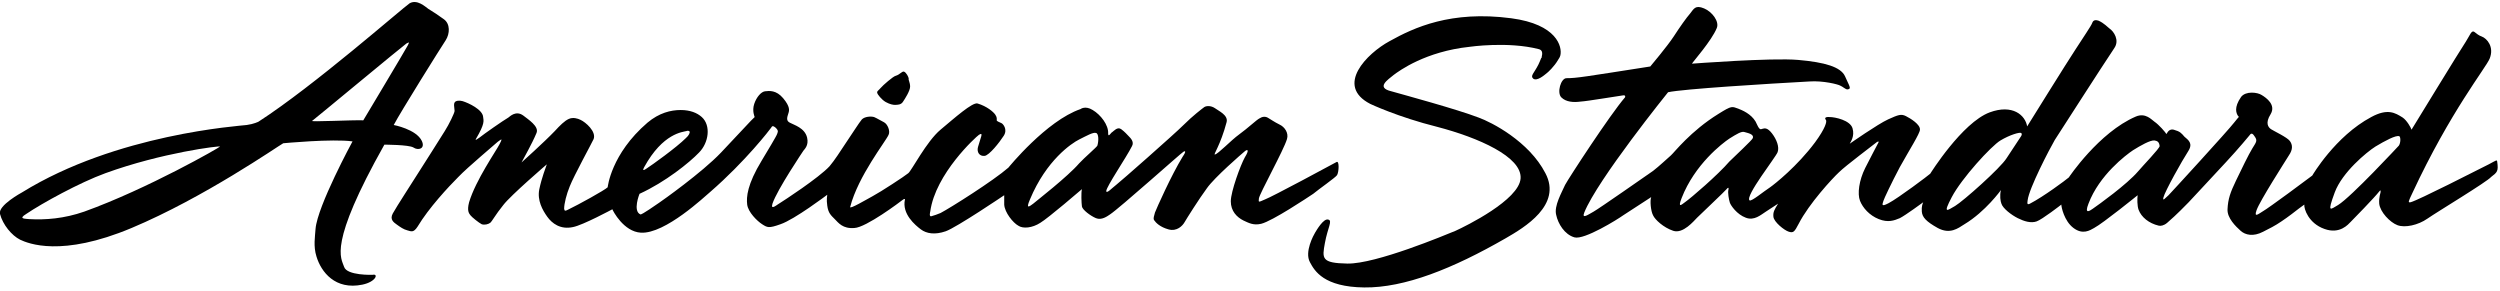
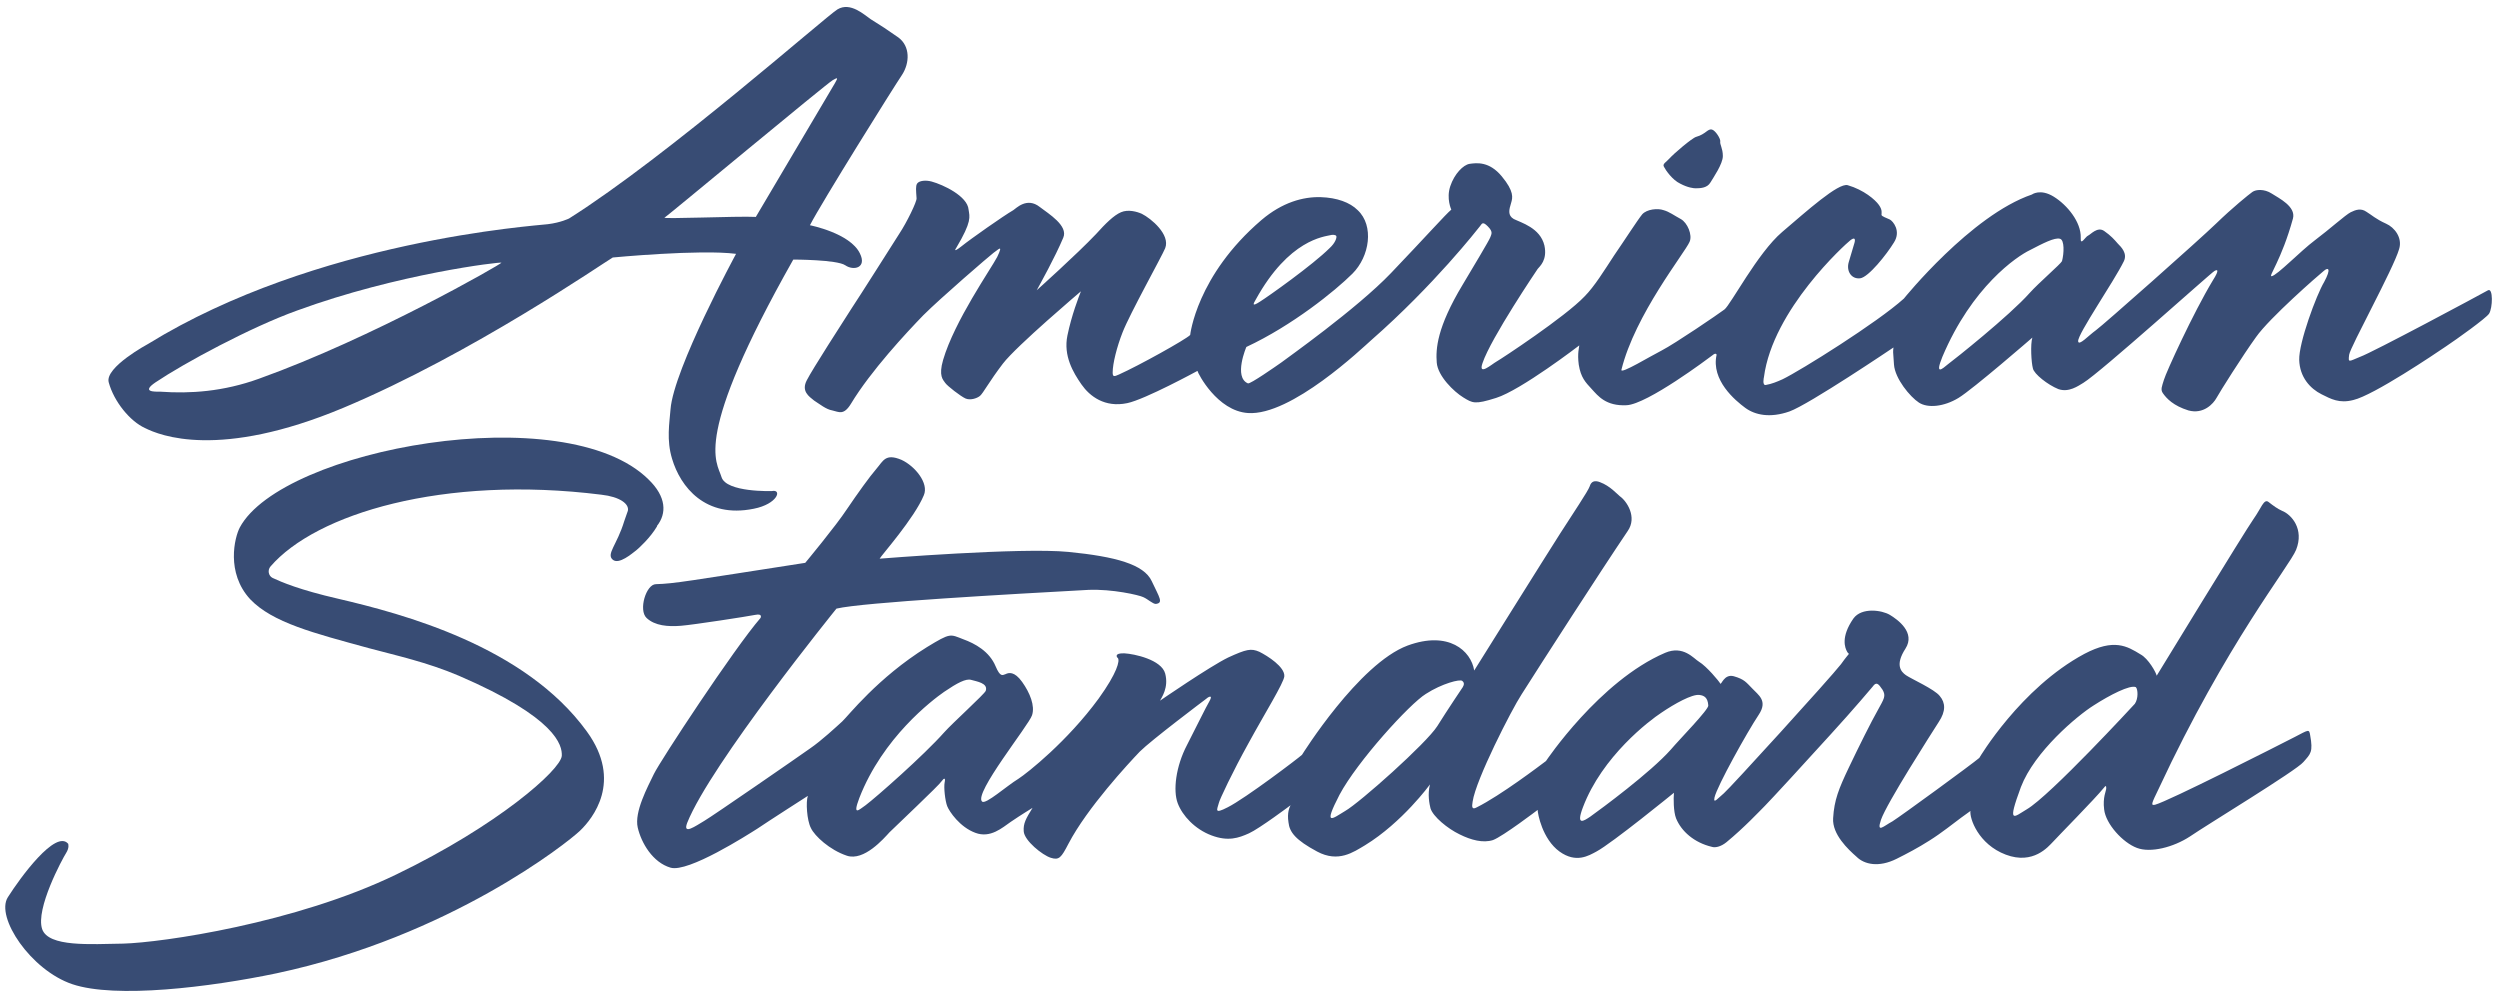
- <svg xmlns="http://www.w3.org/2000/svg" viewBox="0 0 534 62" id="AS-logo-horz">
-   <g fill="none" fill-rule="evenodd">
-     <path d="M86.8 9.3c-.6.3-20 16.4-20.1 16.5-.8.3 8.8-.2 10.9-.1 0 0 9.1-15.3 9.5-16 .4-.7.3-.7-.3-.4zM138.1 36c1-.6 6.4-4.4 8.4-6.5.6-.6.9-1.2.8-1.4-.1-.2-.5-.2-.7-.1-.7.2-5 .4-9 7.7-.2.4-.5 1 .5.3zM427.3 29.9c-2 1.2-8.3 8.1-10.4 12.1-2 3.9-.9 2.8.7 1.9 1.8-1 9.8-8.1 11-10.2 1.3-2 3.1-4.7 3.1-4.7.2-.3.2-.5 0-.7-.3-.2-2.5.4-4.4 1.6zM234.1 28.3c-.6-.2-2 .6-3.6 1.4-1.6.8-6.9 4.4-10.5 12.8-1 2.3 0 1.4.7.9.7-.5 7.4-5.8 9.8-8.6 1-1.2 3.8-3.5 3.9-3.8.3-.9.3-2.5-.3-2.7zM374.4 29.6c.3-.9-1.2-1.2-1.8-1.3-.6-.2-1.7.4-3.2 1.4-1.5 1-7.4 5.5-10.2 12.7-.9 2.3 0 1.4.7.9 1.3-.9 7-6 9.5-8.7 1.1-1.2 4.9-4.7 5-5zM460.2 30c-.9-.1-3 1.1-4.6 2.1-1.5 1-7.1 5.3-9.5 11.4-.9 2.3.2 1.6.9 1.1 1.3-.9 7.2-5.3 9.7-8 1-1.2 4.6-4.8 4.6-5.4-.1-1-.6-1.2-1.1-1.2zM512.4 29.2c-.7-.3-3.1 1-5.1 2.2-2 1.2-7.1 5.5-8.7 9.8-1.7 4.5-.9 3.6.7 2.7 2.8-1.7 13-12.7 13-12.7.5-.7.5-1.9.1-2z" />
-     <path d="M285.6 37.4c.4-.7.5-3.1-.1-2.8-.9.5-13.9 7.5-15.3 8-1.4.6-1.4.7-1.3-.2.1-1 5.3-10.3 6-12.7.4-1.3-.5-2.6-1.6-3.1-1.2-.6-1.7-1-2.4-1.4-.6-.4-1.3-.3-1.9.1-.6.3-2.5 2.1-4.3 3.4-1.8 1.3-4.5 4.2-5.2 4.3-.4.1 1.2-2 2.5-6.9.4-1.5-1.7-2.4-2.5-3-.9-.6-1.9-.5-2.3-.2-.4.3-2.4 1.8-4.4 3.8-2 2-13.6 12.2-14.4 12.8-.8.6-2.1 2-2.1 1.3 0-.9 4.3-7.2 5.5-9.6.5-.9-.3-1.7-.7-2.1-.4-.4-.8-.9-1.6-1.5s-1.6.4-1.9.6c-.3.1-.9 1.3-.9.3.1-1.8-1.6-4-3.3-5-1.6-1-2.6-.2-2.6-.2-7.3 2.5-15.4 12.5-15.4 12.5-3.2 2.8-12.4 8.6-14.5 9.7-.7.3-1.3.5-2 .7-.5.1-.2-1-.2-1 1.1-8.1 9.8-16 10.4-16.4.6-.4.6-.1.5.3-.1.4-.4 1.3-.7 2.3-.3 1.1.3 2 1.4 1.9 1-.1 3.2-2.9 4.1-4.3.9-1.4-.2-2.6-.5-2.7-.4-.2-1-.4-1-.6 0-.3.1-.6-.3-1.2s-1.8-1.8-3.8-2.4c-1.1-.3-4.9 3.1-7.9 5.6-3 2.5-6.2 8.8-6.9 9.3-.7.6-5.9 4-7.6 4.9-1.3.7-5 2.9-4.8 2.3 1.7-6.6 7.6-14 8.2-15.4.4-.8-.2-2.3-1-2.7-.8-.4-1.4-.8-2.1-1.1-.7-.2-2-.1-2.6.5-.6.7-2.1 3.1-3.4 5-1.2 1.8-2.4 3.7-3.5 5-2.3 2.5-10 7.5-10.5 7.8-.6.3-2.2 1.8-1.7.2 1-3 6.6-11.3 6.6-11.3.2-.3 1.2-1.1.8-2.8-.5-2.1-2.8-2.7-3.7-3.2-.8-.4-.6-1.1-.3-2 .2-.6.4-1.4-1.1-3.2-1.5-1.8-3-1.6-3.9-1.5-.8.1-1.8 1.2-2.3 2.7-.5 1.5.1 2.8.1 2.8-.6.5-3.1 3.3-7.2 7.6s-12.6 10.3-13.2 10.7c-.6.4-3.7 2.6-4 2.5-1.7-.7-.2-4.4-.2-4.4 5.5-2.5 10.7-6.7 12.7-8.8 2.1-2.1 2.6-5.8.6-7.6-1-.9-2.5-1.5-4.5-1.5-2.1 0-4.6.6-7.1 2.7-7.8 6.7-8.5 13.8-8.5 13.8-.6.6-6.2 3.7-8.5 4.8-.6.3-.7.3-.8-.2 0-1.1.5-3.1 1.2-4.8.9-2.3 4.7-9.2 5.1-10.1.6-1.6-1.7-3.6-2.8-4.1-.6-.3-1.6-.6-2.5-.2-.9.4-1.9 1.4-3 2.6-2.3 2.4-7.1 6.7-7.1 6.7.4-.8 2.2-3.9 3.2-6.3.6-1.4-1.8-2.9-2.8-3.7-1.6-1.2-2.9.2-3.2.4-1.2.7-5.2 3.5-6.2 4.3-1.2.9-.7.2-.7.2 1.9-3.2 1.6-3.8 1.5-4.6-.1-1.6-3.1-3-4.4-3.4-.7-.2-1.5-.1-1.7.3-.2.3-.1.8 0 1.8 0 .4-1.2 2.9-2.1 4.3-.9 1.4-4.7 7.5-5.7 9-1 1.6-4.7 7.3-5.4 8.6-.7 1.3.2 1.9.9 2.4s1.4 1 2.2 1.2c.8.2 1.3.6 2.2-.8 2.4-4 6.6-8.5 8.7-10.6 2-2.1 8-7.1 8.4-7.5.5-.3 1.3-1.2.4.5-.7 1.4-5.1 7.7-6.5 12.4-.5 1.9 0 2.4.3 2.8.3.4 1.8 1.6 2.4 1.9.6.2 1.4 0 1.8-.3.4-.3 1.1-1.7 2.8-3.8 1.6-2.1 9.3-8.7 9.3-8.7-.2.6-1.1 2.9-1.6 5.3s.7 4.5 1.7 5.9c1 1.4 2.8 2.8 5.5 2.2 2.1-.4 8.4-3.8 8.4-3.8.1.3 2.4 4.8 6.1 5 5.2.3 13.7-7.8 14.8-8.7 7.6-6.6 12.8-13.4 13-13.7.2-.3.3-.6 1 0 .7.7.4.9.3 1.3-.1.4-2.1 3.7-3.3 5.7-3.1 5.1-3.3 7.8-3.1 9.4.2 1.6 2.1 3.5 3.2 4.2 1.1.7 1.4.9 3.9 0 3-1 10-6.3 10-6.3 0 .2-.2 1 0 2.3.2 1.6.8 2.1 1.6 2.9.8.8 1.7 2.1 4.2 1.9 2.5-.1 9.8-5.6 10.3-6 .5-.4.5-.1.5-.1-.7 3.1 2.2 5.5 3.4 6.4 1.2.9 3 1.2 5.3.4 2.3-.8 12.5-7.7 12.5-7.7v2c.1 1.7 1.9 3.9 3 4.5 1 .7 3 .5 4.7-.6 1.7-1 8.9-7.2 8.9-7.2-.2.8-.1 3 0 3.7.1.7 1.8 2 3 2.5s2.4-.4 3-.8c2-1.3 15.4-13.3 15.7-13.4.3-.2.7-.2-.2 1.1-2.4 3.9-5.6 11.1-5.9 11.9-.2.8-.4 1.2-.2 1.6.4.6 1.3 1.5 3.1 2s3-.8 3.4-1.5c.4-.7 3.1-5 4.8-7.3 1.6-2.3 7.5-7.4 8.1-7.9.6-.5 1-.3 0 1.3-.9 1.6-3 7.3-3 9.4 0 2.1 1.3 3.4 2.7 4.1 1.1.5 2.1 1.1 3.8.7 2.4-.6 9.9-5.6 11.1-6.4 1.2-1 4.8-3.5 5.1-4zm-148-1.7c4-7.3 8.3-7.5 9-7.7.2-.1.6-.1.7.1.1.2-.1.8-.8 1.4-2 2-7.3 5.8-8.4 6.5-1 .7-.7.1-.5-.3zm96.8-4.6c-.1.3-2.8 2.6-3.9 3.8-2.4 2.8-9.1 8-9.8 8.6-.7.5-1.7 1.4-.7-.9 3.5-8.4 8.9-12 10.5-12.8 1.6-.8 3-1.6 3.6-1.4.6.1.6 1.7.3 2.7z" fill="currentColor" fill-rule="nonzero" />
-     <path d="M189.2 21.8c.9.5 1.6.6 1.9.6.6 0 1.4 0 1.8-.7.4-.6 1.5-2.3 1.5-3.2 0-.9-.4-1.4-.3-1.7 0-.3-.5-1.3-1-1.5-.5-.1-.8.6-1.8.9-.5.1-2.7 2-3.2 2.6-.4.5-.9.7-.7 1.1 0 .2.9 1.4 1.8 1.9zM88.3 31.5c1 .7 2.6.3 1.8-1.4-1.2-2.5-6-3.4-6-3.4C85.5 24 94.2 10.1 95.2 8.6c.9-1.4 1-3.5-.4-4.5s-2-1.4-3.3-2.2c-.7-.5-2.4-2.1-4-1.2C86 1.7 67 18.4 55.2 26c0 0-1 .5-2.5.7-1.5.2-27.8 1.9-48 14.4 0 0-5.2 2.8-4.7 4.6.6 2.3 2.5 4.6 4.3 5.5 1.7.8 8.8 3.8 23.8-2.5 15.5-6.5 31.3-17.5 32.4-18.1 0 0 10.5-1 14.8-.4 0 0-7.5 13.8-7.9 18.7-.1 1.6-.5 3.7.2 5.9 1 3.3 4 7.2 9.8 6 2.9-.6 3.5-2.4 2.2-2.1 0 0-5.5.2-6.1-1.7-.6-1.9-3.5-4.6 8.6-26.1 0 0 5.2 0 6.2.6zM18 45.2c-4.3 1.5-8.3 1.8-11.8 1.6-.8-.1-2.4 0-.6-1.1C9 43.4 17 39 22.5 37 34.6 32.6 47 31.1 47 31.3c.1.1-15.4 9-29 13.9zm48.7-19.4c.2-.1 19.6-16.2 20.1-16.5.6-.3.7-.4.3.4-.4.8-9.5 16-9.5 16-2.1-.1-11.8.4-10.9.1zM315.8 25.1c-4.7-1.8-15.8-4.8-18.6-5.6-3.4-.8-.7-2.5.5-3.5 1.2-.9 6.8-5 16.2-6 0 0 8.2-1.2 14.8.5.8.2.8.9.6 1.7 0 .1 0 .2-.1.2-.2.5-.4 1-.6 1.4-.9 1.8-1.8 2.4-1.1 3 .8.6 2.3-.7 2.8-1.1.3-.2 1.7-1.5 2.5-2.9.2-.3.4-.6.5-1 .4-1.8-.7-6.6-10.5-7.9-12.9-1.7-20.8 2-26 4.9-4.8 2.6-11.7 9.5-4.1 13.4 0 0 5.9 2.8 14.3 4.9 8.8 2.3 18.1 6.4 17.8 11-.3 4.6-11.7 10.2-13.9 11.2-2.2.9-17 7.1-23.1 7-5.6-.1-5.4-1.1-4.8-4.4.6-3.3 1.7-4.8.7-5-1-.3-2.5 2.3-2.8 2.8-.3.5-2.3 4.1-1.1 6.3 1 1.9 3 5.3 11.6 5.4 8.6.1 18.9-4 30.2-10.5 4-2.3 12.1-7.1 8.5-13.9-3.5-6.8-11.5-10.9-14.3-11.9z" fill="currentColor" fill-rule="nonzero" />
-     <path d="M533.4 34.5c-.1-.4-.1-.3-1.8.6-2.2 1.1-15.1 7.7-16.7 8.1-.6.1-.5-.1.4-2 8.1-17.4 15.7-26.7 16.5-28.7 1-2.5-.6-4.3-1.7-4.7-.6-.2-1.1-.6-1.6-1-.6-.4-.9.7-1.8 2.1-.9 1.3-11.6 18.8-11.6 18.8-.1-.4-1-2-1.9-2.6-1.6-1-3.2-2-6.7-.1-7.7 4.1-12.6 12.5-12.6 12.5-.9.7-9.4 7-10.5 7.6-1 .6-2 1.5-1.4-.2.7-2 6.1-10.4 6.9-11.7.9-1.3.8-2.3.2-3.1-.6-.8-3.4-2.1-4-2.5-.6-.4-1.3-1.3-.1-3.2 1.2-2-.9-3.5-1.9-4.1-.9-.6-3.4-.9-4.4.4-1.6 2.3-1 3.5-.7 4 .3.5.5-.2-.8 1.5s-13.4 14.9-14 15.5c-.7.6-1.3 1.4-1.1.5.3-1.3 4-7.9 5.3-9.9 1.1-1.7 0-2.4-.8-3.1-.7-.8-.9-1.1-2.3-1.5-1.2-.3-1.5 1.1-1.6.9-.1-.3-1.6-2-2.5-2.6-.6-.4-1.9-2-4-1.1-7.9 3.4-14.3 13-14.3 13-.7.6-5.4 4.1-8.3 5.6-.6.3-.6 0-.5-.7.3-2.6 4.7-11 5.8-12.9 2.4-3.7 9.5-14.8 12.7-19.6 1.2-1.7-.1-3.6-1-4.2-.3-.2-1.2-1.2-2.4-1.7-.6-.2-1.1-.1-1.3.5-.2.6-2 3.2-3.6 5.7C441.7 13 433 27 433 27c-.4-2.4-3.1-4.8-8-3-5.9 2.2-12.7 13.1-12.7 13.1-.3.3-6.8 5.2-8.9 6.3-1.7.9-1.3.2-1.1-.5.1-.4 1.7-3.8 3.5-7.2 2-3.6 4.3-7.2 4.3-8 .1-1.1-2-2.4-3-2.9s-1.6-.3-3.8.7c-2.2 1-8.2 5.2-8.2 5.2.2-.4 1.1-1.6.6-3.3-.5-1.7-3.7-2.4-4.9-2.4-1.3-.1-.9.5-.8.6.3.3-.1 1.8-2.3 4.8-3.8 5.1-8.6 8.9-9.6 9.6-1.4.9-4 3.1-4.4 2.8-1-.9 5.6-9.2 6-10.3.4-1.1-.2-2.7-1.2-4-1-1.3-1.6-1.1-2-1-.4.1-.6.4-1.2-.9-.7-1.8-2.5-2.8-3.8-3.3-1.6-.6-1.5-.8-4.4 1-6 3.7-9.5 8.3-10.2 8.9-.7.6-2.5 2.3-3.8 3.3-1.3.9-11.6 8.1-12.7 8.7-1.1.6-2.6 1.7-2 .2 2.8-7 17.9-25.7 17.9-25.7 3.2-.7 21.1-1.8 30.2-2.3 2.9-.2 6.1.6 6.6.9.5.2 1.1.8 1.5.8 1-.1.4-.7-.5-2.8-.9-2-4.3-3-10-3.5s-22.7.8-22.7.8c.2-.4 4.2-4.9 5.3-7.6.6-1.4-1-3.5-2.7-4.2-1.9-.8-2.2.1-3 1.1-.8.9-2.2 2.9-3.5 4.9-1.3 2-5 6.4-5 6.4-14.1 2.2-15.7 2.5-17.9 2.5-1.2 0-2.1 3.1-1.1 4.1 1 1 2.6 1.1 4.1.9 1.6-.1 8-1.2 8.9-1.3.9-.2.6.4.6.4-3.2 3.7-12 17.2-12.8 18.7-.7 1.6-2.4 4.5-1.9 6.4.4 1.9 1.8 4.2 3.9 4.8 2.1.6 9.3-3.9 10.4-4.7 1.2-.8 6-3.9 6-3.9-.3.7-.1 3 .4 3.9.4.9 2.2 2.6 4.3 3.3 2.1.7 4.4-2.1 5.1-2.8.7-.7 6-5.7 6.3-6.1.3-.4.5-.4.4.1-.2.6.1 2.2.3 2.8.2.6 1.5 2.5 3.4 3.2 1.8.7 3.2-.6 4.3-1.3 1.2-.8 2.6-1.7 2.6-1.7-.8 1.3-1.1 1.8-1 2.8.1 1.1 2.3 2.9 3.3 3.2 1 .3 1.2 0 2.1-1.7 2.2-4.3 7.2-9.7 8.6-11 1.4-1.4 7.7-6.1 7.9-6.3.2-.2.9-.6.4.2-.5.9-1.4 2.7-2.7 5.2-1.3 2.6-1.7 5.5-1.1 7 .6 1.5 2 3.1 4 3.9 2 .8 3.3.3 4.5-.2 1.2-.6 5-3.4 5-3.4-.1.2-.4.9-.3 2 .1 1.2.9 2.1 3.4 3.5 2.6 1.4 4.3.1 5.7-.8 4.5-2.7 7.8-7.3 7.8-7.3-.3 1.2-.1 2.4.1 2.9.3 1 2.1 2.4 3.5 3.1 1.4.7 2.8 1.1 4 .7 1.2-.4 5.3-3.6 5.3-3.6 0 .5.6 3.5 2.6 5s3.5.5 4.4 0c1.9-1 9.3-7 9.3-7-.1.7-.1 2.3.2 3.1.6 1.6 2.2 2.9 4.3 3.4.4.1 1.1 0 1.8-.6 2.1-1.8 3.9-3.7 4.6-4.4.6-.6 5-5.4 8-8.6 2.7-2.9 5-5.7 5-5.7.4-.6.7-.4 1.2.4s.2 1.1-.6 2.4c-.8 1.3-2.3 4.4-3.5 6.9-1.2 2.5-1.7 3.9-1.8 6.1-.1 1.9 1.8 3.7 2.8 4.6 1 .9 2.7 1.3 4.8.2 1.2-.6 2.6-1.3 3.9-2.2 1.5-1 2.9-2.1 3.8-2.8.7-.5 1.1-.8 1.1-.8-.1.9.9 4 4.3 5.2 3.3 1.2 5.1-1 5.6-1.5s5.1-5.2 6.1-6.5c.3-.4.3-.2.3.1 0 .2-.4 1.1-.3 2.5.2 1.8 2.3 4 3.9 4.6 1.6.6 4.4 0 6.4-1.4s12.8-7.9 13.6-8.9c1.3-1 1.6-1.2 1.3-3.3zm-164 0c-2.4 2.8-8.2 7.8-9.5 8.7-.7.5-1.6 1.4-.7-.9 2.8-7.2 8.7-11.7 10.2-12.7 1.6-1 2.6-1.6 3.2-1.4.6.2 2.1.4 1.8 1.3-.1.4-3.9 3.9-5 5zm62.3-5.4s-1.8 2.7-3.1 4.7c-1.3 2.1-9.3 9.2-11 10.2-1.6.9-2.7 1.9-.7-1.9 2.1-4 8.4-10.9 10.4-12.1 2-1.2 4.1-1.8 4.4-1.6.2.1.2.4 0 .7zm25 7.5c-2.4 2.8-8.4 7.1-9.7 8-.7.5-1.8 1.2-.9-1.1 2.3-6.1 8-10.4 9.5-11.4 1.6-1 3.7-2.2 4.6-2.1.6.1 1 .3 1.1 1.2 0 .5-3.6 4.2-4.6 5.4zm55.7-5.5s-10.2 11-13 12.7c-1.6.9-2.4 1.9-.7-2.7 1.6-4.3 6.8-8.6 8.7-9.8 2-1.2 4.4-2.5 5.1-2.2.3.2.3 1.4-.1 2z" fill="currentColor" fill-rule="nonzero" />
-   </g>
+ <svg xmlns="http://www.w3.org/2000/svg" version="1.1" id="Layer_1" x="0px" y="0px" viewBox="0 0 480.6 192" style="enable-background:new 0 0 480.6 192;" xml:space="preserve">
+   <style type="text/css">
+ 	.st0{fill:#384C74;}
+ </style>
+   <path class="st0" d="M478.3,55.8c-1.4,0.8-22.3,12-24.6,12.8c-2.2,0.9-2.3,1.2-2.1-0.4c0.2-1.5,8.5-16.5,9.6-20.3  c0.7-2.2-0.9-4.2-2.5-4.9c-2-0.9-2.8-1.7-3.8-2.3c-1-0.7-2-0.4-3,0.1c-1,0.5-4.1,3.3-6.9,5.4c-2.8,2.1-7.2,6.7-8.3,6.9  c-0.7,0.1,1.9-3.1,4.1-11.1c0.6-2.3-2.7-3.9-4.1-4.8c-1.4-0.9-3-0.8-3.7-0.3c-0.7,0.5-3.8,3-7,6.1c-3.2,3.1-21.7,19.5-23.1,20.5  c-1.4,1-3.3,3.1-3.4,2.1c-0.1-1.4,6.9-11.5,8.8-15.4c0.7-1.5-0.5-2.7-1.2-3.4c-0.6-0.7-1.3-1.5-2.6-2.4c-1.3-0.9-2.6,0.7-3.1,0.9  c-0.5,0.2-1.5,2.1-1.4,0.4c0.1-3-2.6-6.3-5.2-7.9c-2.6-1.6-4.2-0.4-4.2-0.4c-11.7,4-24.6,20-24.6,20c-5.1,4.6-19.8,13.8-23.3,15.5  c-1.1,0.5-2.1,0.9-3.2,1.1c-0.8,0.2-0.4-1.5-0.4-1.5c1.7-13,15.7-25.6,16.6-26.3c0.9-0.7,1-0.2,0.8,0.5c-0.2,0.7-0.6,2-1.1,3.7  c-0.5,1.7,0.5,3.3,2.2,3.1c1.6-0.2,5.1-4.6,6.5-6.9c1.4-2.2-0.2-4.1-0.8-4.4c-0.6-0.3-1.6-0.6-1.6-0.9c0-0.4,0.2-0.9-0.5-1.9  c-0.7-1-2.9-2.9-6-3.8c-1.8-0.5-7.9,5-12.6,9c-4.7,4-9.9,14-11.1,14.9c-1.2,0.9-9.4,6.5-12.1,7.9c-2,1-7.9,4.6-7.7,3.7  c2.6-10.6,12.2-22.5,13.1-24.6c0.6-1.3-0.4-3.7-1.7-4.4c-1.3-0.7-2.2-1.4-3.3-1.7c-1.1-0.4-3.2-0.2-4.1,0.8c-0.9,1.1-3.4,5-5.4,7.9  c-1.9,2.9-3.8,6-5.7,7.9c-3.7,3.9-16,12-16.9,12.5c-0.9,0.5-3.6,2.9-2.7,0.3c1.6-4.8,10.6-18.1,10.6-18.1c0.4-0.5,1.9-1.7,1.3-4.5  c-0.8-3.4-4.5-4.4-5.9-5.1c-1.2-0.7-0.9-1.8-0.5-3.1c0.3-1,0.6-2.2-1.8-5.1c-2.4-2.9-4.8-2.6-6.2-2.4c-1.2,0.2-2.9,1.9-3.7,4.3  c-0.8,2.4,0.2,4.5,0.2,4.5c-1,0.8-5,5.3-11.6,12.2c-6.6,6.9-20.2,16.5-21.1,17.2c-1,0.7-6,4.2-6.4,4c-2.8-1.2-0.3-7-0.3-7  c8.8-4.1,17.1-10.8,20.4-14.1c3.3-3.3,4.2-9.2,1-12.2c-1.5-1.5-4-2.4-7.1-2.5c-3.4-0.1-7.4,1-11.4,4.4  c-12.5,10.7-13.7,22.1-13.7,22.1c-0.9,0.9-9.9,5.9-13.7,7.6c-0.9,0.4-1.2,0.5-1.2-0.4c0-1.7,0.8-4.9,1.9-7.7  c1.4-3.6,7.6-14.7,8.2-16.2c1-2.6-2.7-5.7-4.5-6.6c-0.9-0.4-2.6-0.9-4-0.3c-1.4,0.6-3,2.2-4.8,4.2c-3.7,3.9-11.4,10.8-11.4,10.8  c0.7-1.3,3.5-6.3,5.1-10.1c1-2.3-2.8-4.6-4.5-5.9c-2.5-2-4.6,0.3-5.1,0.6c-1.9,1.1-8.3,5.6-9.9,6.9c-1.9,1.5-1.1,0.4-1.1,0.4  c3.1-5.2,2.6-6,2.4-7.4c-0.2-2.6-4.9-4.8-7.1-5.4c-1.1-0.3-2.4-0.2-2.8,0.4c-0.3,0.5-0.2,1.3-0.1,2.8c0.1,0.6-1.9,4.7-3.3,6.8  c-1.4,2.2-7.6,12-9.2,14.4c-1.6,2.5-7.6,11.8-8.6,13.8c-1.1,2.1,0.4,3.1,1.4,3.9c1.1,0.7,2.3,1.7,3.5,1.9c1.3,0.3,2.2,1,3.6-1.3  c3.8-6.3,10.7-13.7,13.9-17c3.3-3.3,12.7-11.4,13.5-12c0.8-0.5,2-1.9,0.7,0.8c-1.2,2.3-8.2,12.3-10.4,19.8c-0.9,3.1,0,3.8,0.4,4.4  c0.4,0.6,3,2.6,3.9,3c0.9,0.4,2.2,0,2.8-0.5c0.6-0.5,1.8-2.8,4.4-6.2c2.6-3.4,15-13.9,15-13.9c-0.4,1-1.8,4.6-2.6,8.5  c-0.8,3.9,1.1,7.1,2.7,9.4c1.6,2.3,4.5,4.5,8.8,3.6c3.4-0.7,13.5-6.2,13.5-6.2c0.1,0.5,3.8,7.7,9.7,8.1c8.3,0.6,22-12.5,23.7-14  c12.1-10.6,20.5-21.4,20.9-21.9c0.4-0.5,0.5-1,1.5,0c1.1,1.1,0.7,1.5,0.5,2.1c-0.2,0.6-3.4,5.9-5.3,9.1c-5,8.3-5.2,12.4-5,15  c0.2,2.6,3.3,5.6,5.1,6.7c1.8,1.1,2.2,1.4,6.3,0.1c4.8-1.5,16-10.1,16-10.1c0,0.3-0.4,1.5-0.1,3.7c0.4,2.5,1.3,3.4,2.5,4.7  c1.2,1.3,2.7,3.3,6.7,3.1c4-0.2,15.7-9,16.5-9.6c0.7-0.6,0.8-0.1,0.8-0.1c-1.1,4.9,3.6,8.8,5.5,10.2c1.9,1.4,4.8,2,8.5,0.7  c3.7-1.3,20-12.3,20-12.3c-0.1,1-0.1,0.4,0.1,3.3c0.2,2.7,3.1,6.2,4.8,7.3c1.7,1.1,4.8,0.8,7.6-0.9c2.8-1.7,14.2-11.6,14.2-11.6  c-0.4,1.3-0.2,4.8,0.1,5.9c0.2,1.1,2.9,3.2,4.9,4c2,0.7,3.8-0.6,4.8-1.2c3.3-2,24.6-21.2,25.2-21.5c0.5-0.3,1.1-0.4-0.3,1.8  c-3.8,6.3-9,17.7-9.4,19.1c-0.4,1.3-0.7,1.9-0.2,2.6c0.7,1,2,2.4,4.9,3.3c2.9,0.8,4.8-1.3,5.4-2.4c0.6-1.1,5-8.1,7.6-11.7  c2.6-3.7,12-11.9,13-12.7c0.9-0.8,1.5-0.5,0.1,2.1c-1.5,2.5-4.9,11.7-4.8,15c0.1,3.3,2.1,5.5,4.3,6.6c1.8,0.9,3.4,1.8,6.1,1.1  c3.9-0.9,15.9-9,17.8-10.3c2.1-1.4,7.7-5.4,8.3-6.3C479.2,59.2,479.3,55.3,478.3,55.8 M241.4,57.6c6.4-11.6,13.2-12.1,14.4-12.4  c0.3-0.1,1-0.1,1.1,0.2c0.1,0.3-0.2,1.3-1.3,2.3c-3.2,3.2-11.8,9.3-13.4,10.3C240.5,59.1,241,58.3,241.4,57.6 M396.4,50.2  c-0.2,0.5-4.5,4.2-6.2,6.1c-3.9,4.4-14.6,12.9-15.7,13.7c-1.1,0.9-2.6,2.3-1.1-1.4c5.7-13.5,14.3-19.3,16.8-20.5  c2.5-1.3,4.8-2.5,5.8-2.2C396.9,46.1,396.8,48.7,396.4,50.2" />
+   <path class="st0" d="M323,35.3c1.5,0.8,2.6,0.9,3,0.9c1,0,2.2-0.1,2.8-1.1c0.6-1,2.4-3.6,2.4-5.1s-0.6-2.2-0.5-2.8  c0.1-0.5-0.9-2.1-1.6-2.3c-0.8-0.2-1.2,0.9-3,1.4c-0.8,0.2-4.4,3.3-5.1,4.1c-0.7,0.8-1.5,1.1-1.1,1.7  C320.2,32.7,321.5,34.6,323,35.3" />
+   <path class="st0" d="M27.9,82.3c2.8,1.4,14.2,6.1,38.1-3.9c24.8-10.4,50.2-28,51.8-28.9c0,0,16.8-1.6,23.7-0.7  c0,0-12,22.1-12.6,29.9c-0.2,2.6-0.8,5.9,0.3,9.5c1.6,5.4,6.4,11.5,15.7,9.6c4.6-0.9,5.5-3.8,3.5-3.4c0,0-8.8,0.3-9.7-2.7  c-0.9-3-5.7-7.3,13.8-41.8c0,0,8.4,0,10,1.1c1.6,1.1,4.2,0.5,2.8-2.3c-1.9-3.9-9.6-5.4-9.6-5.4c2.2-4.3,16.2-26.7,17.7-28.9  c1.5-2.3,1.6-5.5-0.7-7.2c-2.3-1.6-3.2-2.2-5.3-3.5c-1.2-0.8-3.9-3.4-6.4-1.9C158.7,3.2,128.4,30,109.4,42c0,0-1.6,0.8-4.1,1.1  c-2.4,0.3-44.5,3.1-76.8,23c0,0-8.4,4.5-7.6,7.4C21.9,77.2,25,81,27.9,82.3 M127.8,41.8c0.3-0.1,31.3-25.9,32.3-26.4  c0.9-0.5,1.1-0.6,0.4,0.6c-0.7,1.2-15.2,25.7-15.2,25.7C141.9,41.5,126.5,42.2,127.8,41.8 M29.9,73.5c5.5-3.7,18.3-10.6,27.2-13.8  c19.4-7.1,39.2-9.4,39.3-9.2c0.1,0.2-24.8,14.5-46.6,22.3c-6.9,2.5-13.3,2.9-18.9,2.5C29.7,75.3,27.1,75.4,29.9,73.5" />
+   <path class="st0" d="M441.1,141.7c-3.5,1.8-24.2,12.3-26.8,13c-0.9,0.2-0.7-0.2,0.7-3.1c13-27.9,25.1-42.7,26.4-45.9  c1.6-4-0.9-6.8-2.7-7.5c-0.9-0.4-1.7-1-2.6-1.7c-0.9-0.7-1.4,1.2-2.9,3.3c-1.5,2.1-18.6,30.1-18.6,30.1c-0.1-0.6-1.6-3.3-3.1-4.1  c-2.6-1.6-5.1-3.1-10.8-0.1c-12.3,6.6-20.2,20-20.2,20c-1.4,1.2-15.1,11.2-16.7,12.2c-1.7,0.9-3.1,2.4-2.2-0.3  c1.1-3.2,9.7-16.6,11.1-18.8c1.4-2.1,1.3-3.7,0.2-5c-1-1.3-5.5-3.3-6.5-4c-1-0.7-2.1-2-0.1-5.1c2-3.1-1.5-5.6-3-6.5  c-1.5-0.9-5.4-1.5-7,0.7c-2.5,3.6-1.6,5.7-1.2,6.4c0.4,0.8,0.8-0.4-1.2,2.4c-2.1,2.7-21.4,23.9-22.5,24.8c-1.1,0.9-2.1,2.2-1.8,0.8  c0.5-2.2,6.3-12.6,8.5-15.9c1.8-2.7-0.1-3.8-1.2-5c-1.2-1.2-1.5-1.8-3.6-2.4c-1.9-0.5-2.4,1.8-2.6,1.4c-0.2-0.4-2.6-3.3-4.1-4.2  c-1-0.6-3-3.2-6.5-1.7c-12.6,5.4-22.9,20.8-22.9,20.8c-1.2,0.9-8.7,6.6-13.3,8.9c-0.9,0.5-1,0-0.8-1.1c0.6-4.2,7.5-17.7,9.4-20.6  c3.8-6,15.2-23.7,20.4-31.4c1.9-2.7-0.2-5.8-1.5-6.7c-0.5-0.4-1.9-2-3.8-2.7c-1-0.4-1.7-0.2-2,0.8c-0.3,0.9-3.2,5.2-5.7,9.1  c-2.5,3.9-16.5,26.3-16.5,26.3c-0.6-3.8-4.9-7.7-12.8-4.8c-9.4,3.5-20.3,21-20.3,21c-0.5,0.5-10.9,8.4-14.3,10.1  c-2.7,1.4-2,0.4-1.7-0.8c0.1-0.6,2.7-6.1,5.7-11.5c3.1-5.7,6.8-11.6,6.9-12.9c0.1-1.8-3.2-3.9-4.8-4.7c-1.6-0.7-2.5-0.5-6,1.1  c-3.5,1.7-13.1,8.3-13.1,8.3c0.3-0.6,1.7-2.5,1-5.2c-0.7-2.7-6-3.8-7.8-3.9c-2.1-0.1-1.5,0.8-1.3,0.9c0.4,0.5-0.1,2.8-3.7,7.8  c-6,8.2-13.7,14.3-15.4,15.4c-2.3,1.4-6.3,5-7,4.4c-1.7-1.5,9-14.7,9.6-16.6c0.6-1.8-0.4-4.3-1.9-6.4c-1.5-2.1-2.6-1.8-3.2-1.5  c-0.6,0.2-1,0.6-1.9-1.5c-1.2-2.9-4-4.4-6.2-5.2c-2.6-1-2.4-1.3-7,1.5c-9.5,5.9-15.2,13.3-16.3,14.3c-1.1,1-4,3.7-6.2,5.2  c-2.1,1.5-18.6,12.9-20.3,13.9c-1.7,1-4.2,2.8-3.3,0.4c4.5-11.3,28.7-41.2,28.7-41.2c5-1.2,33.8-2.8,48.4-3.6  c4.6-0.2,9.8,1,10.6,1.4c0.9,0.4,1.8,1.3,2.4,1.3c1.5-0.2,0.7-1.2-0.8-4.4c-1.5-3.2-6.9-4.7-16-5.6c-9.1-0.9-36.3,1.3-36.3,1.3  c0.3-0.6,6.7-7.8,8.5-12.2c1-2.3-1.7-5.6-4.3-6.8c-3.1-1.3-3.5,0.2-4.8,1.7c-1.3,1.5-3.6,4.7-5.7,7.8c-2.1,3.2-8,10.3-8,10.3  c-22.6,3.5-25.1,4-28.7,4.1c-1.9,0-3.4,5-1.8,6.5c1.6,1.5,4.1,1.7,6.6,1.5c2.5-0.2,12.8-1.8,14.3-2.1c1.5-0.3,1,0.6,1,0.6  c-5.1,5.9-19.3,27.5-20.5,30c-1.2,2.5-3.8,7.3-3.1,10.3c0.7,3,2.9,6.7,6.3,7.7c3.4,1,14.8-6.3,16.7-7.5c1.9-1.3,9.7-6.3,9.7-6.3  c-0.4,1.1-0.2,4.7,0.6,6.2c0.7,1.5,3.6,4.2,6.9,5.3c3.3,1.1,7.1-3.3,8.2-4.5c1.2-1.2,9.6-9.1,10-9.8c0.5-0.7,0.8-0.7,0.6,0.2  c-0.2,1,0.1,3.6,0.5,4.6c0.4,1,2.4,4,5.4,5.1c2.9,1.1,5.2-1,6.8-2.1c1.9-1.3,4.2-2.7,4.2-2.7c-1.3,2.1-1.8,3-1.7,4.5  c0.1,1.8,3.6,4.6,5.2,5.1c1.6,0.5,2,0,3.4-2.7c3.6-6.9,11.6-15.5,13.7-17.7c2.2-2.2,12.3-9.8,12.7-10.1c0.4-0.4,1.5-1,0.7,0.4  c-0.8,1.4-2.2,4.3-4.3,8.4c-2.2,4.2-2.7,8.8-1.8,11.2c0.9,2.4,3.3,5,6.5,6.2c3.2,1.2,5.2,0.5,7.2-0.4c2-0.9,8-5.4,8-5.4  c-0.2,0.4-0.7,1.4-0.4,3.3c0.2,1.9,1.4,3.4,5.5,5.6c4.1,2.2,7,0.1,9.2-1.2c7.2-4.4,12.5-11.7,12.5-11.7c-0.5,1.9-0.1,3.8,0.1,4.6  c0.5,1.6,3.3,3.9,5.6,5c2.2,1.1,4.5,1.7,6.4,1.1c1.9-0.7,8.6-5.8,8.6-5.8c0,0.7,0.9,5.6,4.2,8c3.2,2.3,5.6,0.8,7.1,0  c3-1.6,14.9-11.3,14.9-11.3c-0.1,1.1-0.1,3.6,0.4,4.9c1,2.5,3.5,4.7,6.9,5.5c0.6,0.2,1.7,0,2.8-0.9c3.4-2.8,6.3-5.9,7.4-7  c1-1,8-8.6,12.7-13.8c4.3-4.7,8-9.1,8-9.1c0.7-1,1.1-0.6,1.9,0.6c0.7,1.2,0.3,1.7-0.9,3.9c-1.2,2.1-3.7,7.1-5.6,11.1  c-1.9,4-2.8,6.2-3,9.7c-0.2,3.1,2.9,6,4.5,7.4c1.5,1.5,4.3,2.1,7.7,0.4c2-1,4.1-2.1,6.3-3.5c2.4-1.5,4.6-3.3,6.1-4.4  c1.1-0.8,1.8-1.3,1.8-1.3c-0.2,1.4,1.5,6.4,6.8,8.4c5.3,2,8.2-1.6,9-2.4c0.8-0.9,8.2-8.4,9.8-10.4c0.5-0.7,0.5-0.3,0.5,0.1  c0,0.4-0.7,1.7-0.4,4c0.3,2.8,3.6,6.4,6.3,7.4c2.6,1,7-0.1,10.2-2.2c3.2-2.2,20.5-12.7,21.8-14.3c1.4-1.6,1.9-1.9,1.3-5.2  C443.9,140.1,443.8,140.3,441.1,141.7 M181.5,140.8c-3.9,4.4-13.1,12.5-15.1,14c-1.2,0.8-2.6,2.3-1.2-1.4  c4.5-11.6,14-18.8,16.3-20.4c2.5-1.7,4.2-2.6,5.2-2.3c1,0.3,3.3,0.6,2.8,2.1C189.3,133.4,183.1,139,181.5,140.8 M281.2,132.1  c0,0-2.9,4.3-4.9,7.5c-2.1,3.3-14.9,14.7-17.7,16.3c-2.5,1.5-4.3,3.1-1.1-3.1c3.4-6.4,13.5-17.5,16.6-19.4c3.1-2,6.6-2.9,7-2.5  C281.5,131.2,281.5,131.6,281.2,132.1 M321.2,144.1c-3.9,4.4-13.4,11.4-15.5,12.9c-1.2,0.8-2.8,1.9-1.4-1.8  c3.7-9.8,12.8-16.7,15.1-18.2c2.5-1.7,5.9-3.6,7.3-3.4c0.9,0.1,1.6,0.5,1.7,2C328.6,136.3,322.8,142.2,321.2,144.1 M410.4,135.3  c0,0-16.3,17.7-20.8,20.3c-2.5,1.5-3.8,3-1.1-4.3c2.6-6.8,10.8-13.7,14-15.7c3.1-2,7-4,8.1-3.5C411,132.5,411.1,134.3,410.4,135.3" />
+   <path class="st0" d="M124.7,92.2c-16-15.9-70.5-5.9-78.6,9.2c-1,1.9-2.7,8.7,2,13.8c4.3,4.5,12.2,6.5,22.8,9.4  c5.2,1.4,11.2,2.7,17.3,5.3c18.8,8.1,19.9,13.4,19.8,15.4c-0.2,2.7-12.3,13.4-31.8,22.8c-19.4,9.4-45.1,13.1-52.5,13.3  c-6.3,0.1-14.4,0.7-15.6-2.8c-1.3-3.9,3.9-13.5,4.6-14.6c0.7-1.1,0.4-1.8,0.4-1.8c-2.4-2.8-9.2,6.5-11.6,10.3  c-2.4,3.8,4.4,14,12.4,16.7c8.3,2.8,26.4,0.6,39.3-2.1c33.3-7.1,55.9-25.1,58.3-27.4c2.4-2.3,8.3-9.5,1.3-19.1  c-11.9-16.4-35.4-22.6-47.8-25.5c-7.4-1.7-10.9-3.2-12.6-4c-0.8-0.4-1-1.5-0.4-2.2c8.7-10.1,33.2-17.6,63.6-13.8  c3.6,0.4,5.4,1.8,5.1,3.1c-0.2,0.5-0.4,1.2-0.7,2c-1.4,4.6-3.5,6.3-2.2,7.4c1.2,1,3.7-1.2,4.5-1.8c0.5-0.4,2.7-2.4,4-4.6  c0,0,0-0.1,0-0.1l0,0C128.2,98.7,128.1,95.5,124.7,92.2" />
</svg>
